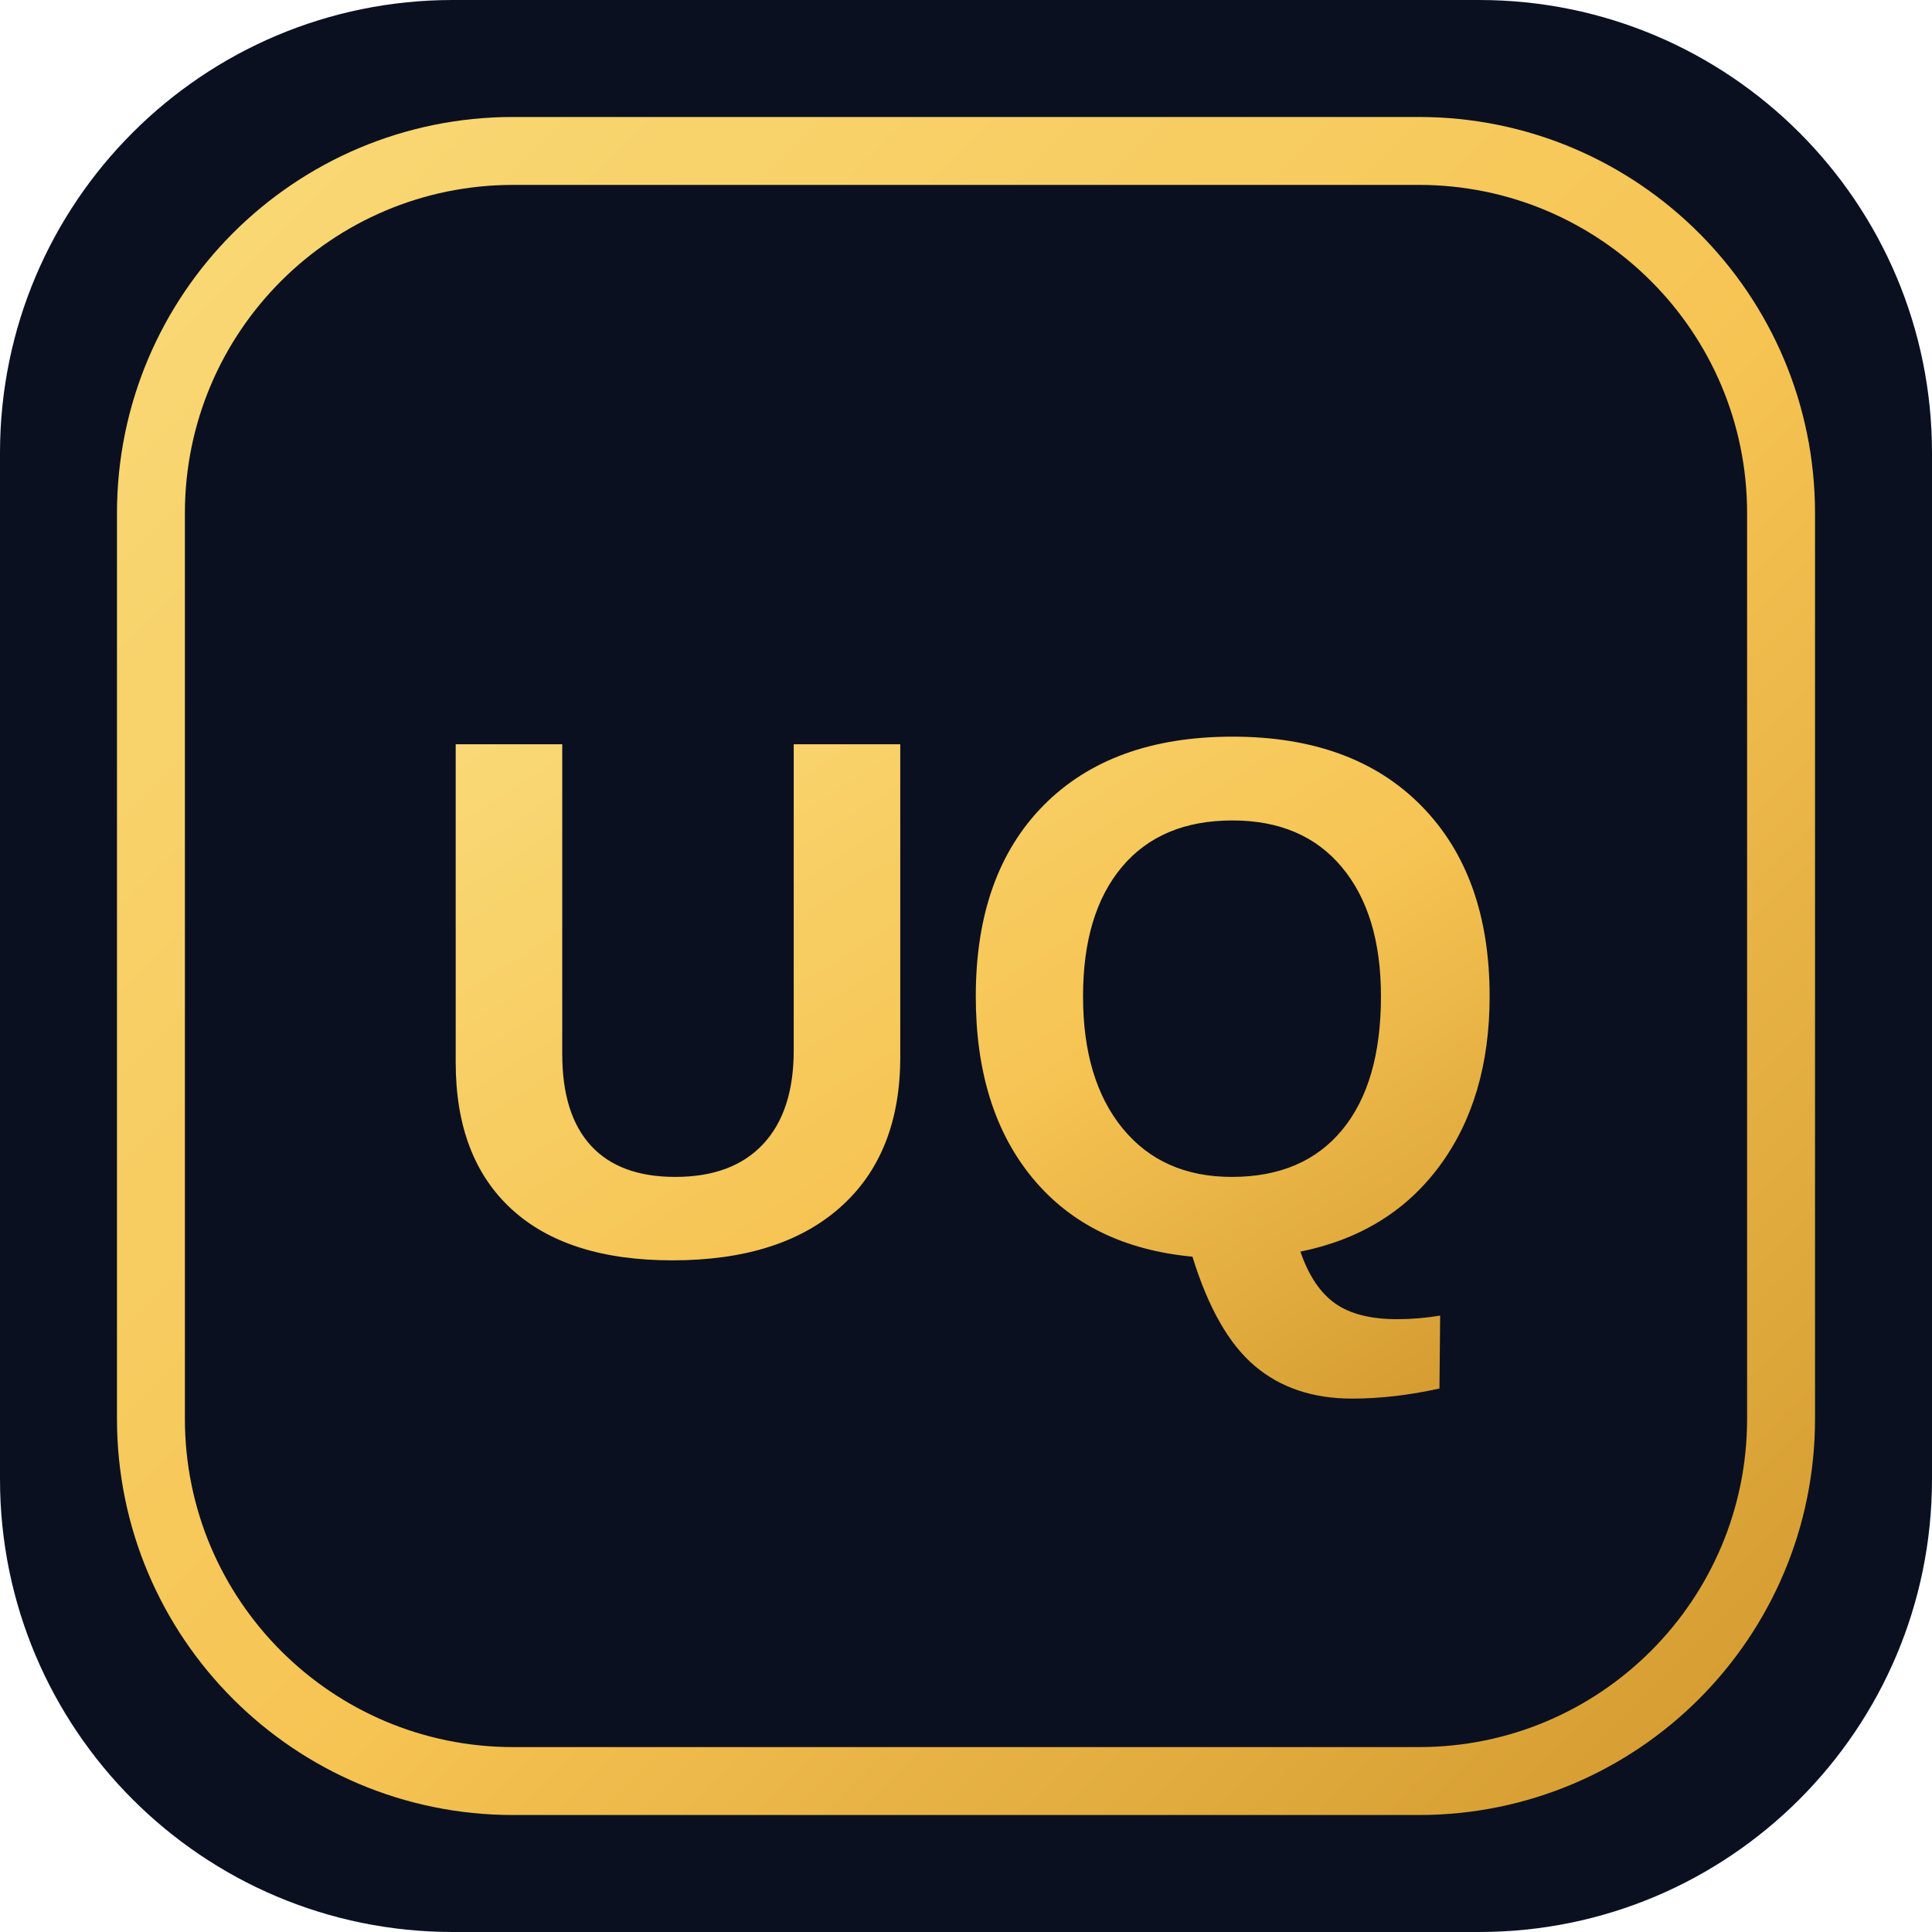
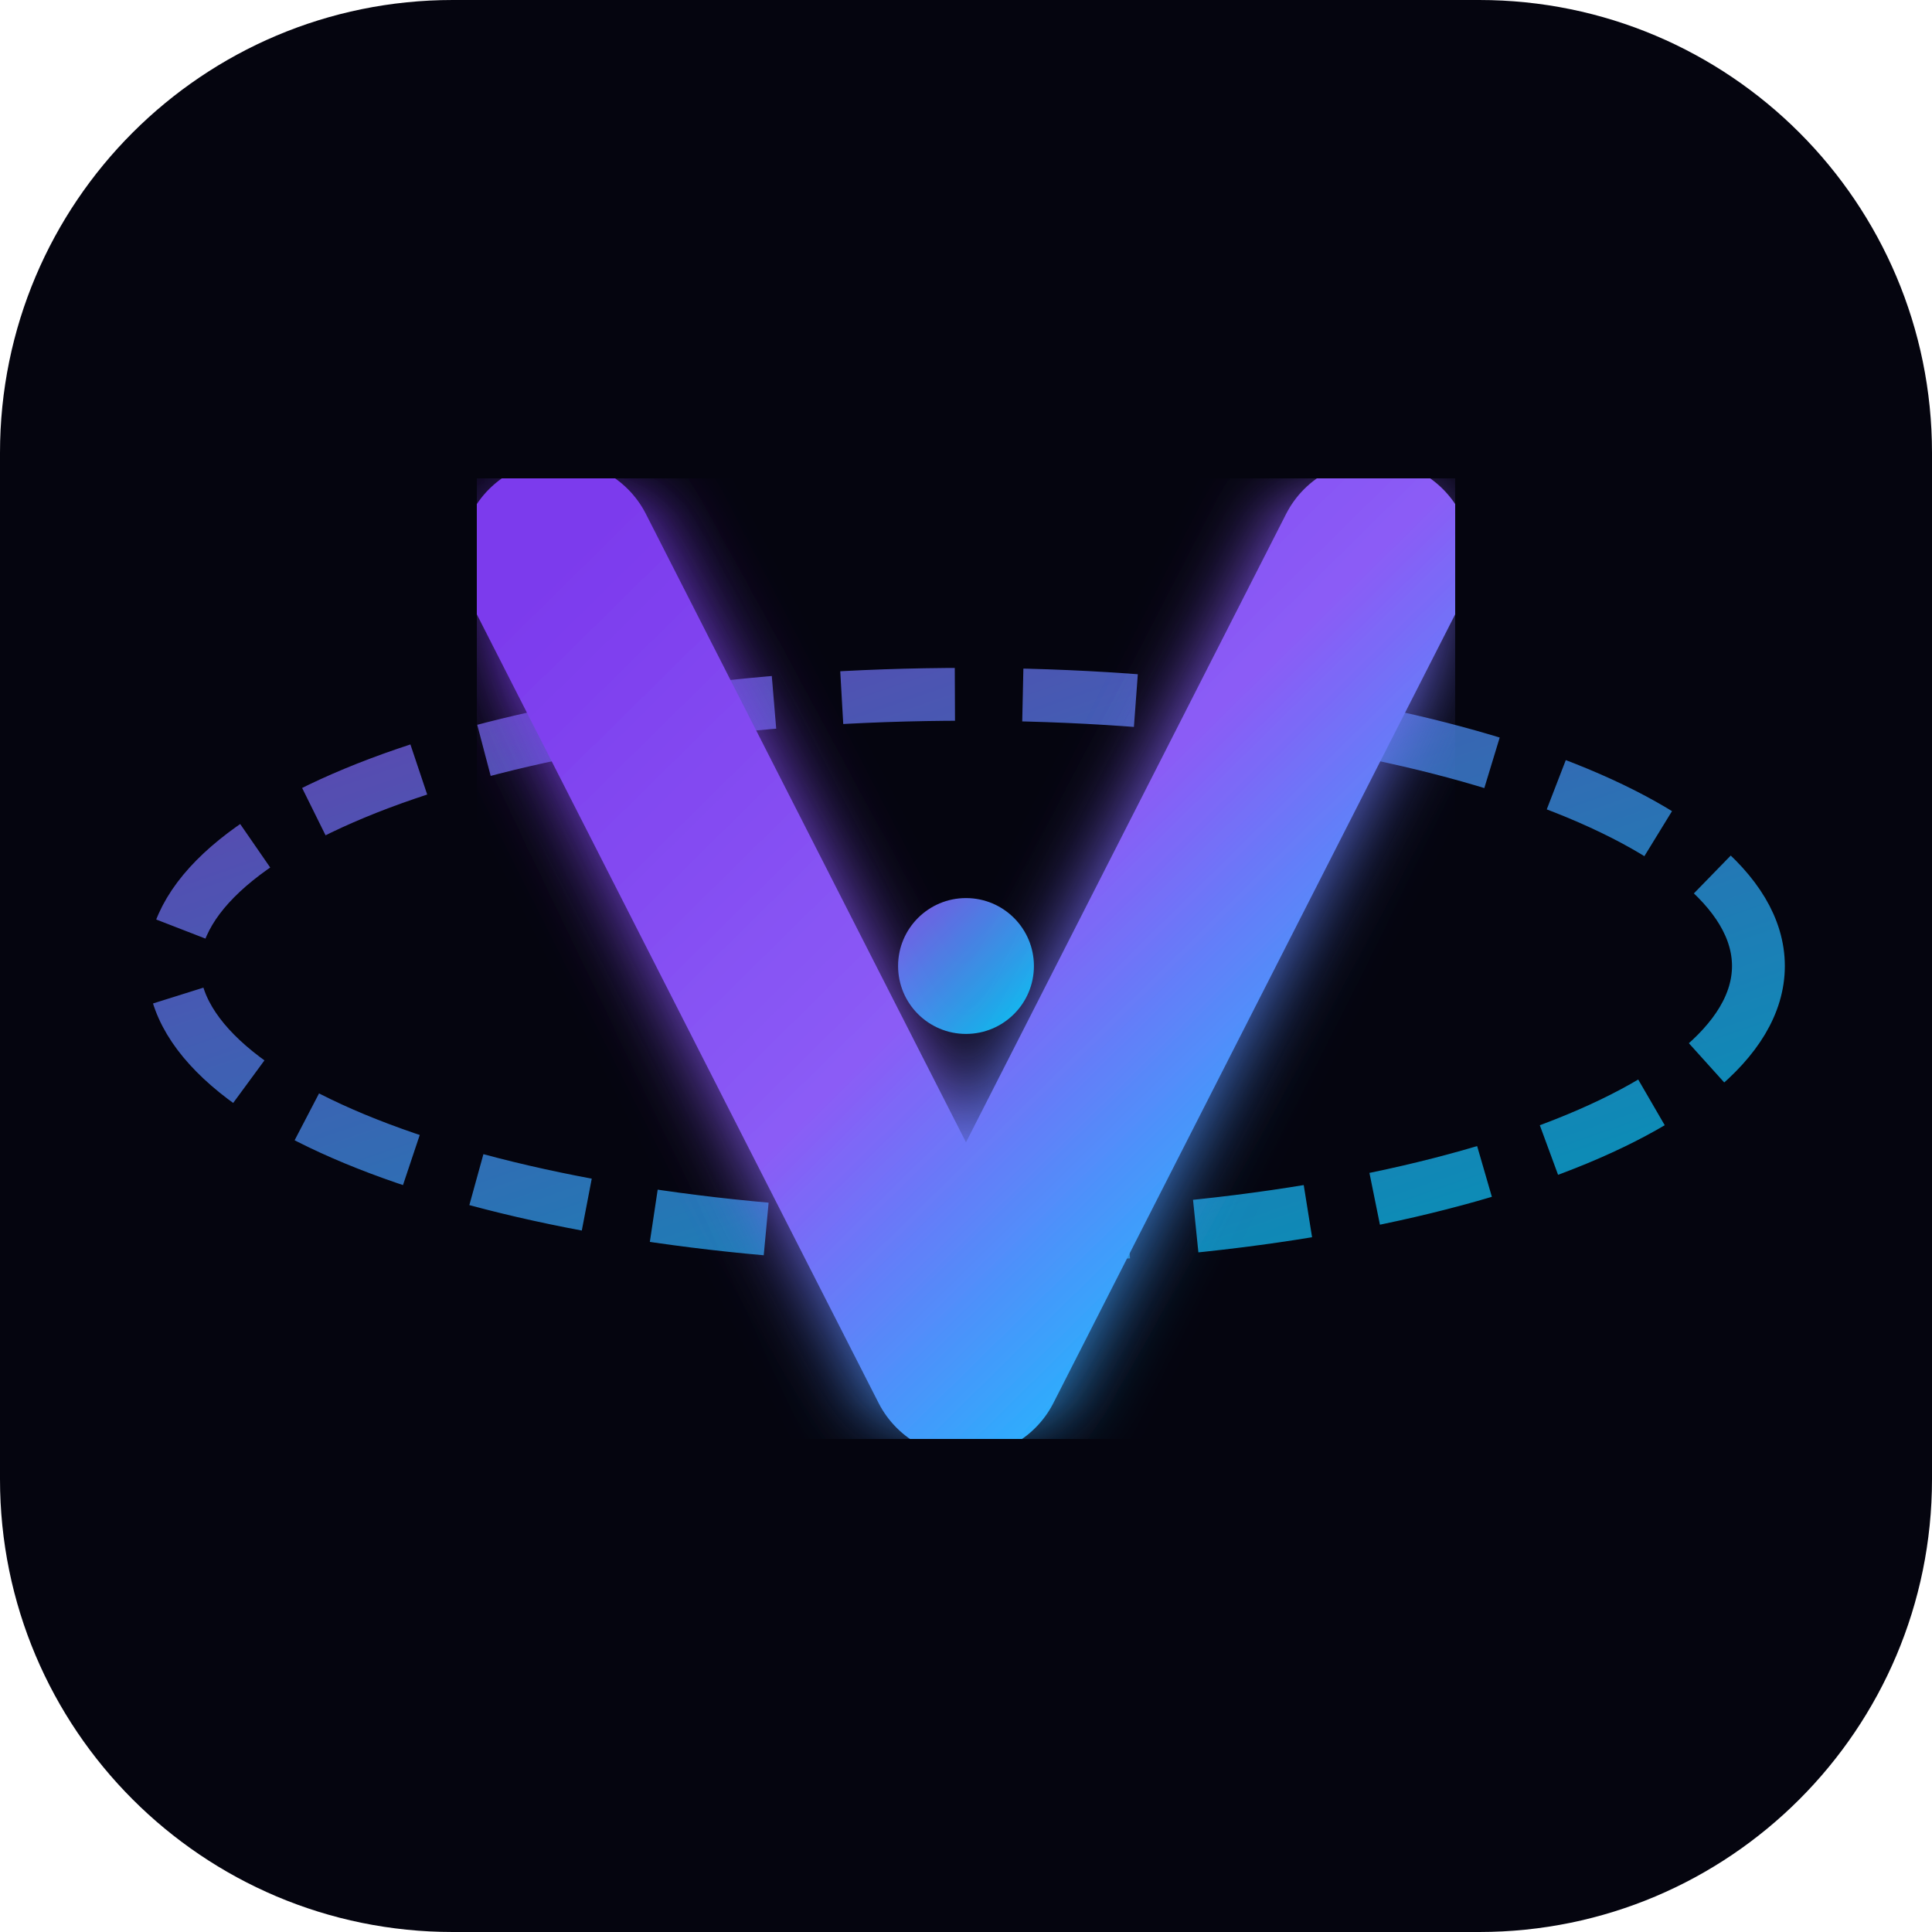
- <svg xmlns="http://www.w3.org/2000/svg" width="192" height="192" viewBox="0 0 512 512" role="img" aria-label="UszefaQualitet icon">
+ <svg xmlns="http://www.w3.org/2000/svg" width="64" height="64" viewBox="0 0 512 512" role="img" aria-label="QualitetVerse icon">
  <defs>
-     <linearGradient id="gold" x1="0" y1="0" x2="1" y2="1">
-       <stop offset="0%" stop-color="#f9d976" />
-       <stop offset="55%" stop-color="#f6c453" />
-       <stop offset="100%" stop-color="#d39a2f" />
+     <linearGradient id="qv-grad" x1="0" y1="0" x2="1" y2="1">
+       <stop offset="0%" stop-color="#7c3aed" />
+       <stop offset="50%" stop-color="#8b5cf6" />
+       <stop offset="100%" stop-color="#00d4ff" />
    </linearGradient>
+     <linearGradient id="qv-ring" x1="0" y1="0" x2="1" y2="1">
+       <stop offset="0%" stop-color="#8b5cf6" />
+       <stop offset="100%" stop-color="#00d4ff" />
+     </linearGradient>
+     <filter id="qv-glow">
+       <feGaussianBlur stdDeviation="6" result="blur" />
+       <feMerge>
+         <feMergeNode in="blur" />
+         <feMergeNode in="SourceGraphic" />
+       </feMerge>
+     </filter>
  </defs>
-   <rect width="512" height="512" rx="120" fill="#0b1021" />
-   <rect x="40" y="40" width="432" height="432" rx="96" fill="none" stroke="url(#gold)" stroke-width="18" />
-   <text x="50%" y="54%" text-anchor="middle" dominant-baseline="middle" font-family="Arial, sans-serif" font-size="196" font-weight="700" fill="url(#gold)">UQ</text>
+   <rect width="512" height="512" rx="120" fill="#05050f" />
+   <ellipse cx="256" cy="256" rx="210" ry="72" fill="none" stroke="url(#qv-ring)" stroke-width="14" stroke-dasharray="30 18" opacity="0.7" />
+   <filter id="glow2">
+     <feGaussianBlur stdDeviation="10" result="b" />
+     <feMerge>
+       <feMergeNode in="b" />
+       <feMergeNode in="SourceGraphic" />
+     </feMerge>
+   </filter>
+   <path d="M148 148 L256 360 L364 148" fill="none" stroke="url(#qv-grad)" stroke-width="52" stroke-linecap="round" stroke-linejoin="round" filter="url(#glow2)" />
+   <circle cx="256" cy="256" r="18" fill="url(#qv-ring)" opacity="0.9" />
</svg>
